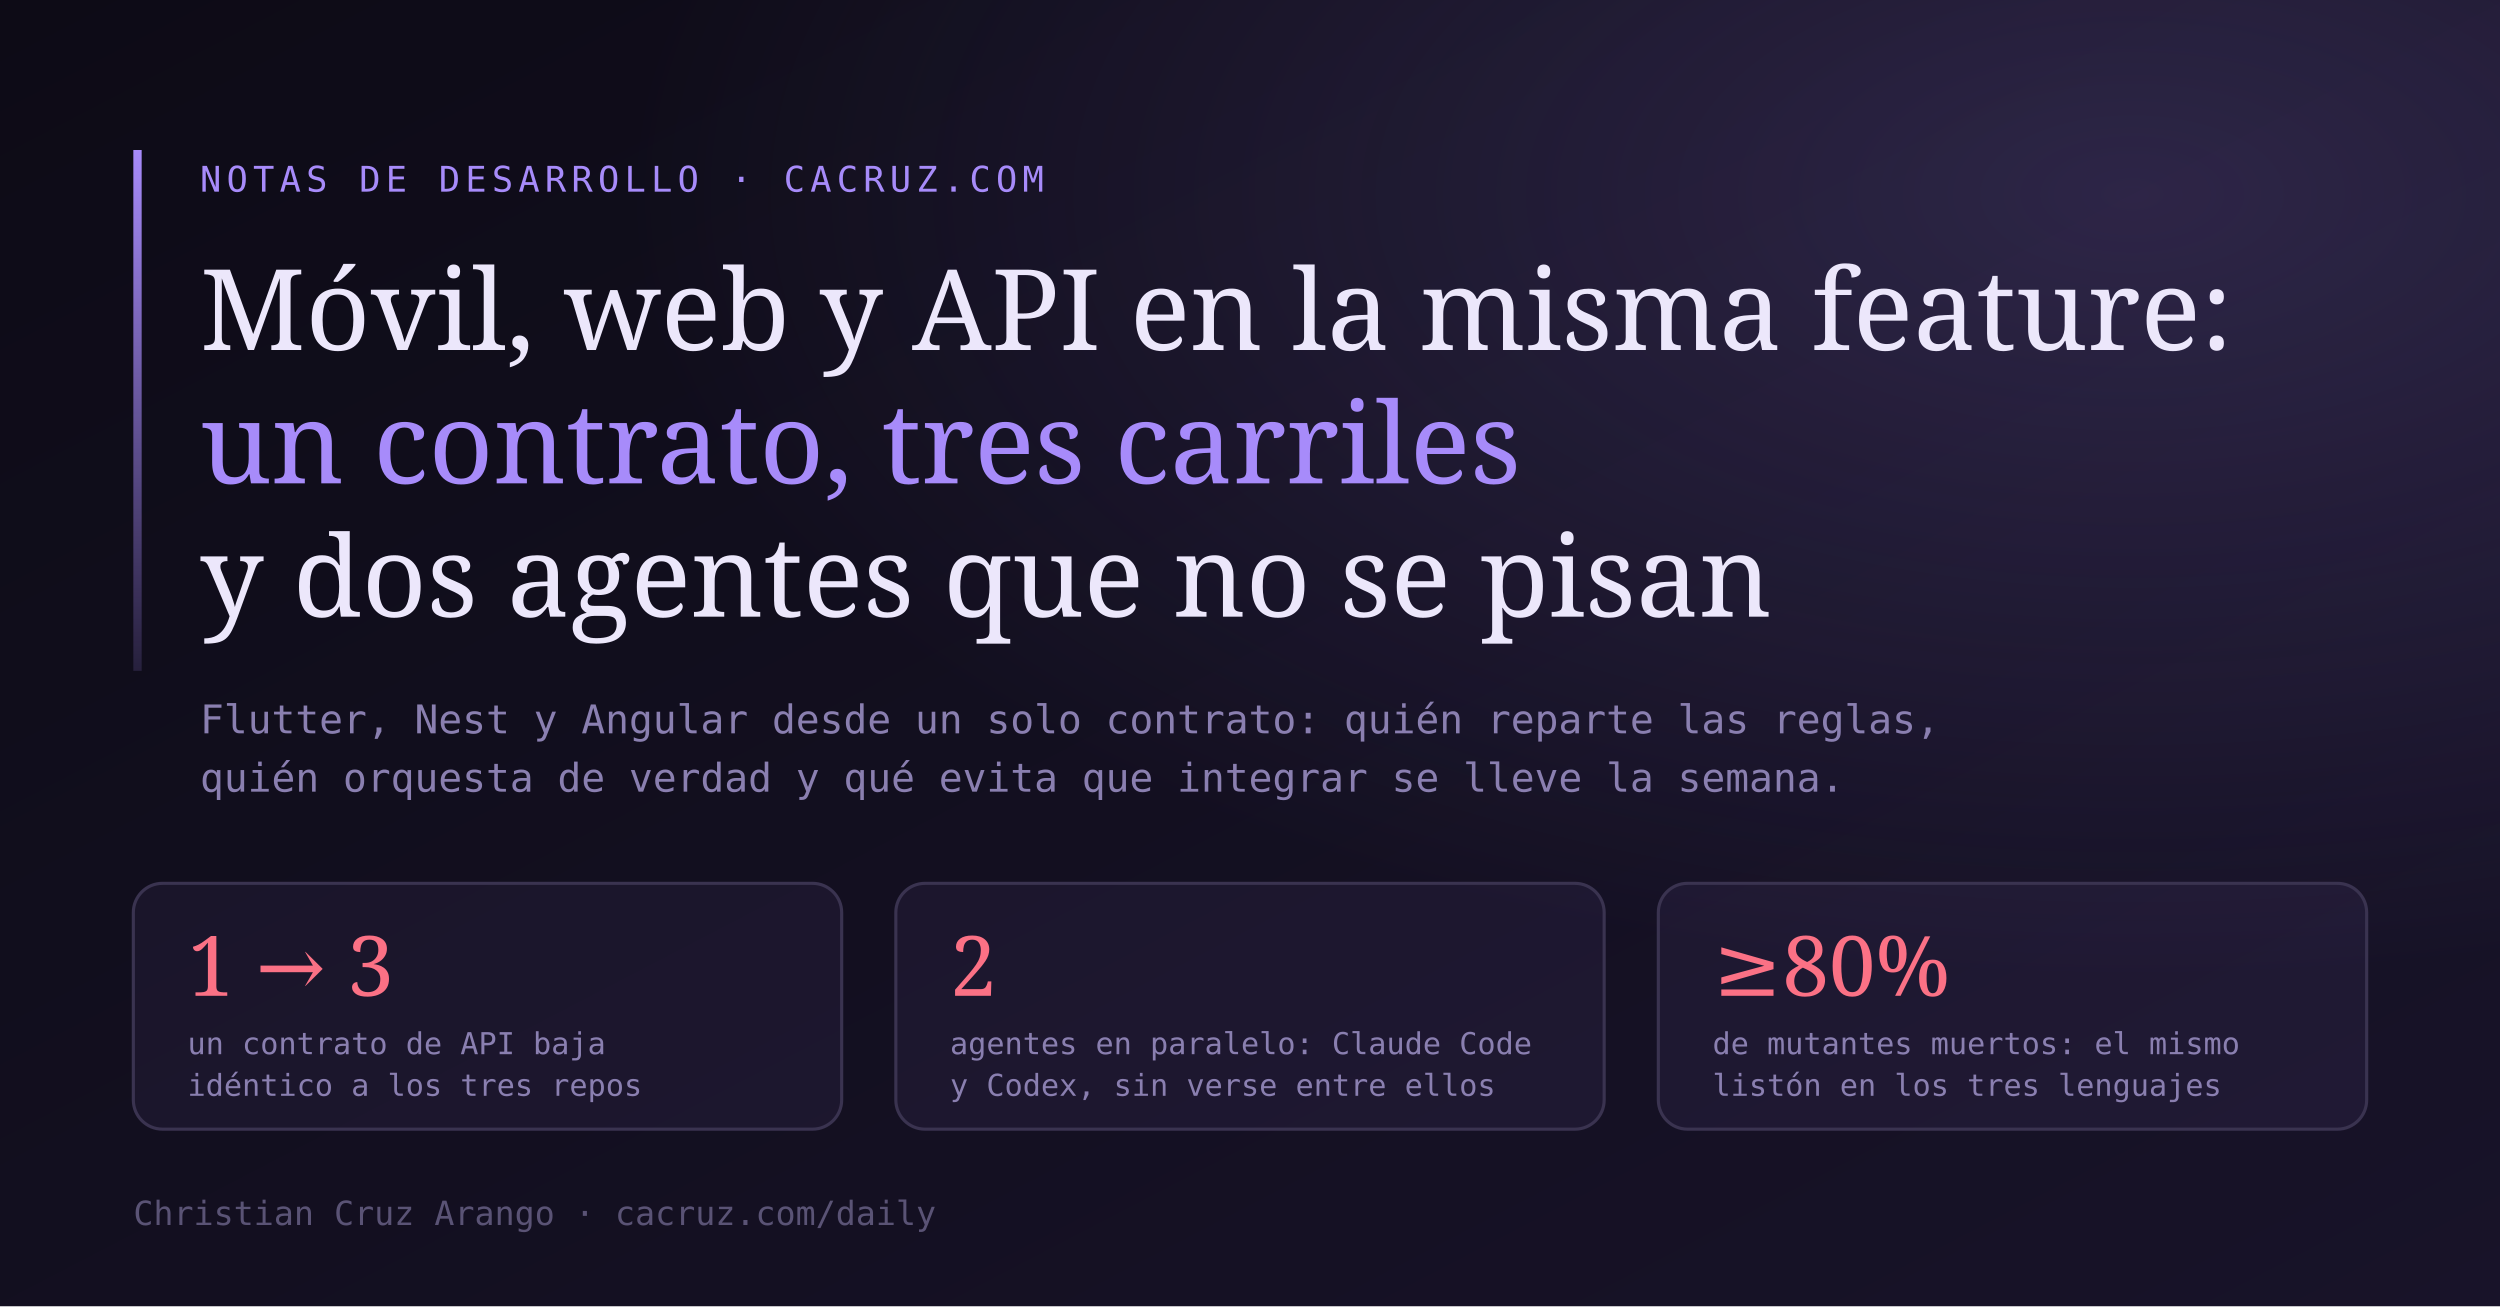
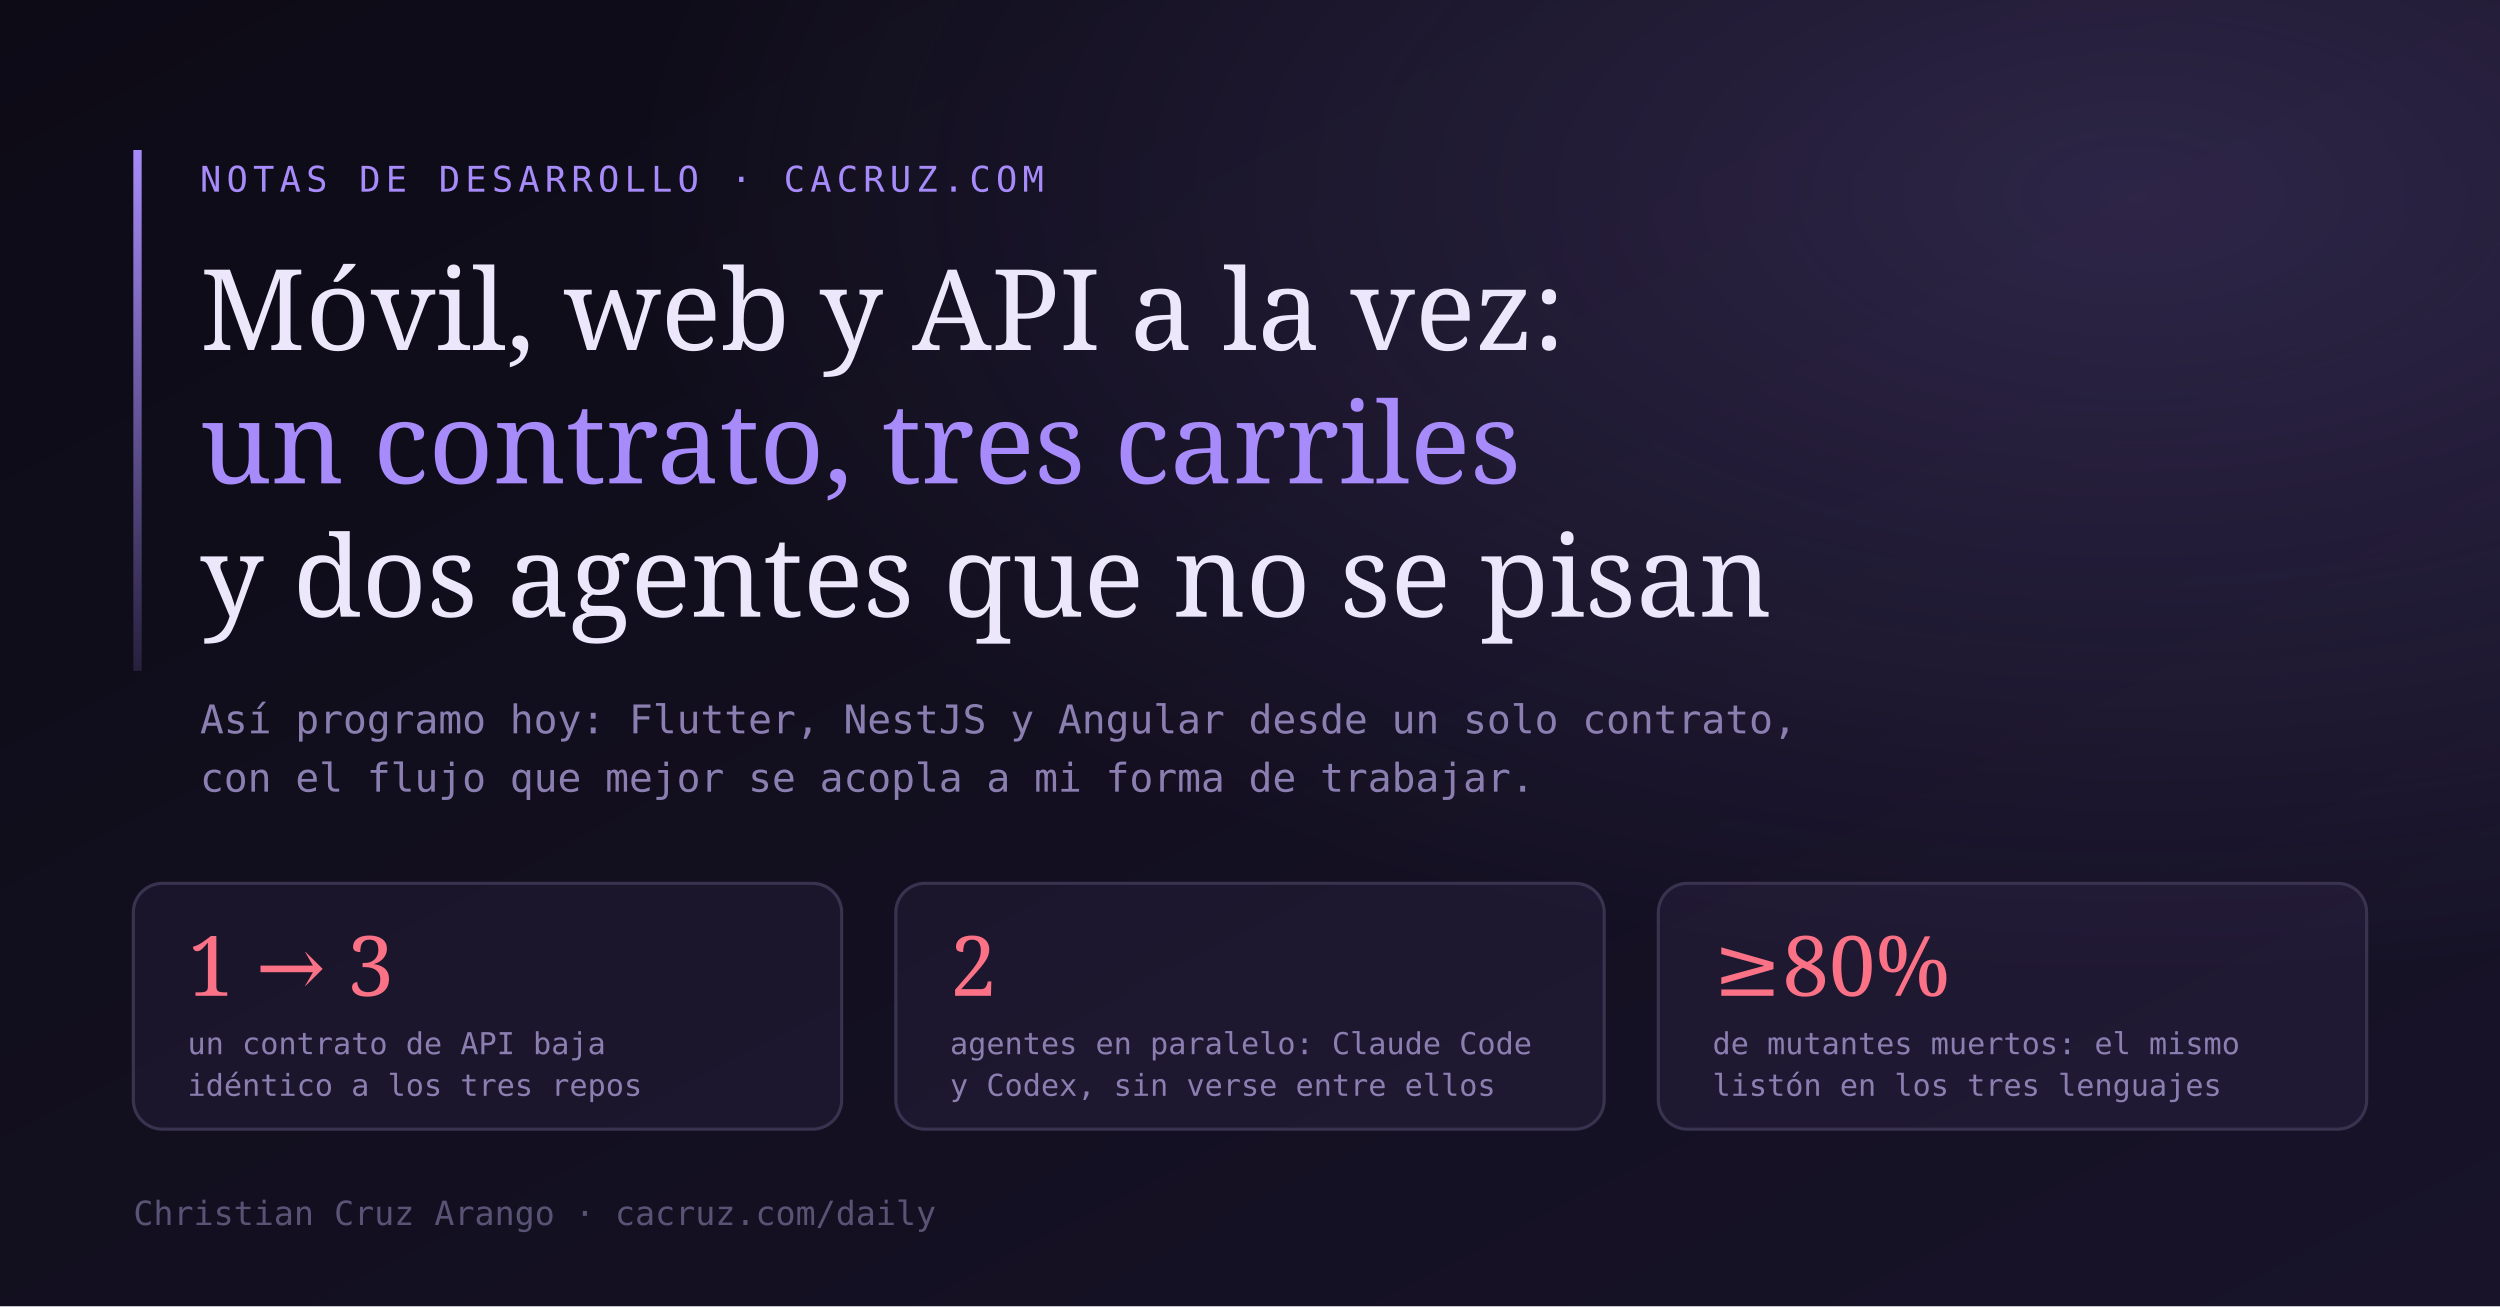
<svg xmlns="http://www.w3.org/2000/svg" width="1200" height="627" viewBox="0 0 1200 627" role="img" aria-label="Móvil, web y API en la misma feature: un contrato, tres carriles y dos agentes que no se pisan">
  <defs>
    <linearGradient id="bg" x1="0" y1="0" x2="1" y2="1">
      <stop offset="0" stop-color="#0d0b16" />
      <stop offset="1" stop-color="#181329" />
    </linearGradient>
    <linearGradient id="rule" x1="0" y1="0" x2="0" y2="1">
      <stop offset="0" stop-color="#a78bfa" />
      <stop offset="1" stop-color="#a78bfa" stop-opacity=".15" />
    </linearGradient>
    <radialGradient id="glow" cx="0.85" cy="0.15" r="0.6">
      <stop offset="0" stop-color="#a78bfa" stop-opacity=".18" />
      <stop offset="1" stop-color="#a78bfa" stop-opacity="0" />
    </radialGradient>
  </defs>
  <rect width="1200" height="627" fill="url(#bg)" />
  <rect width="1200" height="627" fill="url(#glow)" />
  <rect x="64" y="72" width="4" height="250" fill="url(#rule)" />
  <text x="96" y="92" font-family="Consolas, ui-monospace, monospace" font-size="17" letter-spacing="2.5" fill="#a78bfa">NOTAS DE DESARROLLO · CACRUZ.COM</text>
-   <text x="96" y="168" font-family="Georgia, serif" font-size="54" fill="#ece7fb">Móvil, web y API en la misma feature:</text>
+   <text x="96" y="168" font-family="Georgia, serif" font-size="54" fill="#ece7fb">Móvil, web y API a la vez:</text>
  <text x="96" y="232" font-family="Georgia, serif" font-size="54" fill="#a78bfa">un contrato, tres carriles</text>
  <text x="96" y="296" font-family="Georgia, serif" font-size="54" fill="#ece7fb">y dos agentes que no se pisan</text>
-   <text x="96" y="352" font-family="Consolas, ui-monospace, monospace" font-size="19" fill="#8a7fb0">Flutter, Nest y Angular desde un solo contrato: quién reparte las reglas,</text>
-   <text x="96" y="380" font-family="Consolas, ui-monospace, monospace" font-size="19" fill="#8a7fb0">quién orquesta de verdad y qué evita que integrar se lleve la semana.</text>
+   <text x="96" y="352" font-family="Consolas, ui-monospace, monospace" font-size="19" fill="#8a7fb0">Así programo hoy: Flutter, NestJS y Angular desde un solo contrato,</text>
+   <text x="96" y="380" font-family="Consolas, ui-monospace, monospace" font-size="19" fill="#8a7fb0">con el flujo que mejor se acopla a mi forma de trabajar.</text>
  <g>
    <rect x="64" y="424" width="340" height="118" rx="14" fill="#a78bfa" fill-opacity=".06" stroke="#3a3350" stroke-width="1.5" />
    <text x="90" y="478" font-family="Georgia, serif" font-size="40" fill="#fb7185">1 → 3</text>
    <text x="90" y="506" font-family="Consolas, ui-monospace, monospace" font-size="14.5" fill="#8a7fb0">un contrato de API baja</text>
    <text x="90" y="526" font-family="Consolas, ui-monospace, monospace" font-size="14.5" fill="#8a7fb0">idéntico a los tres repos</text>
    <rect x="430" y="424" width="340" height="118" rx="14" fill="#a78bfa" fill-opacity=".06" stroke="#3a3350" stroke-width="1.5" />
    <text x="456" y="478" font-family="Georgia, serif" font-size="40" fill="#fb7185">2</text>
    <text x="456" y="506" font-family="Consolas, ui-monospace, monospace" font-size="14.5" fill="#8a7fb0">agentes en paralelo: Claude Code</text>
    <text x="456" y="526" font-family="Consolas, ui-monospace, monospace" font-size="14.5" fill="#8a7fb0">y Codex, sin verse entre ellos</text>
    <rect x="796" y="424" width="340" height="118" rx="14" fill="#a78bfa" fill-opacity=".06" stroke="#3a3350" stroke-width="1.5" />
    <text x="822" y="478" font-family="Georgia, serif" font-size="40" fill="#fb7185">≥80%</text>
    <text x="822" y="506" font-family="Consolas, ui-monospace, monospace" font-size="14.5" fill="#8a7fb0">de mutantes muertos: el mismo</text>
    <text x="822" y="526" font-family="Consolas, ui-monospace, monospace" font-size="14.5" fill="#8a7fb0">listón en los tres lenguajes</text>
  </g>
  <text x="64" y="588" font-family="Consolas, ui-monospace, monospace" font-size="16" fill="#5a5375">Christian Cruz Arango · cacruz.com/daily</text>
</svg>
